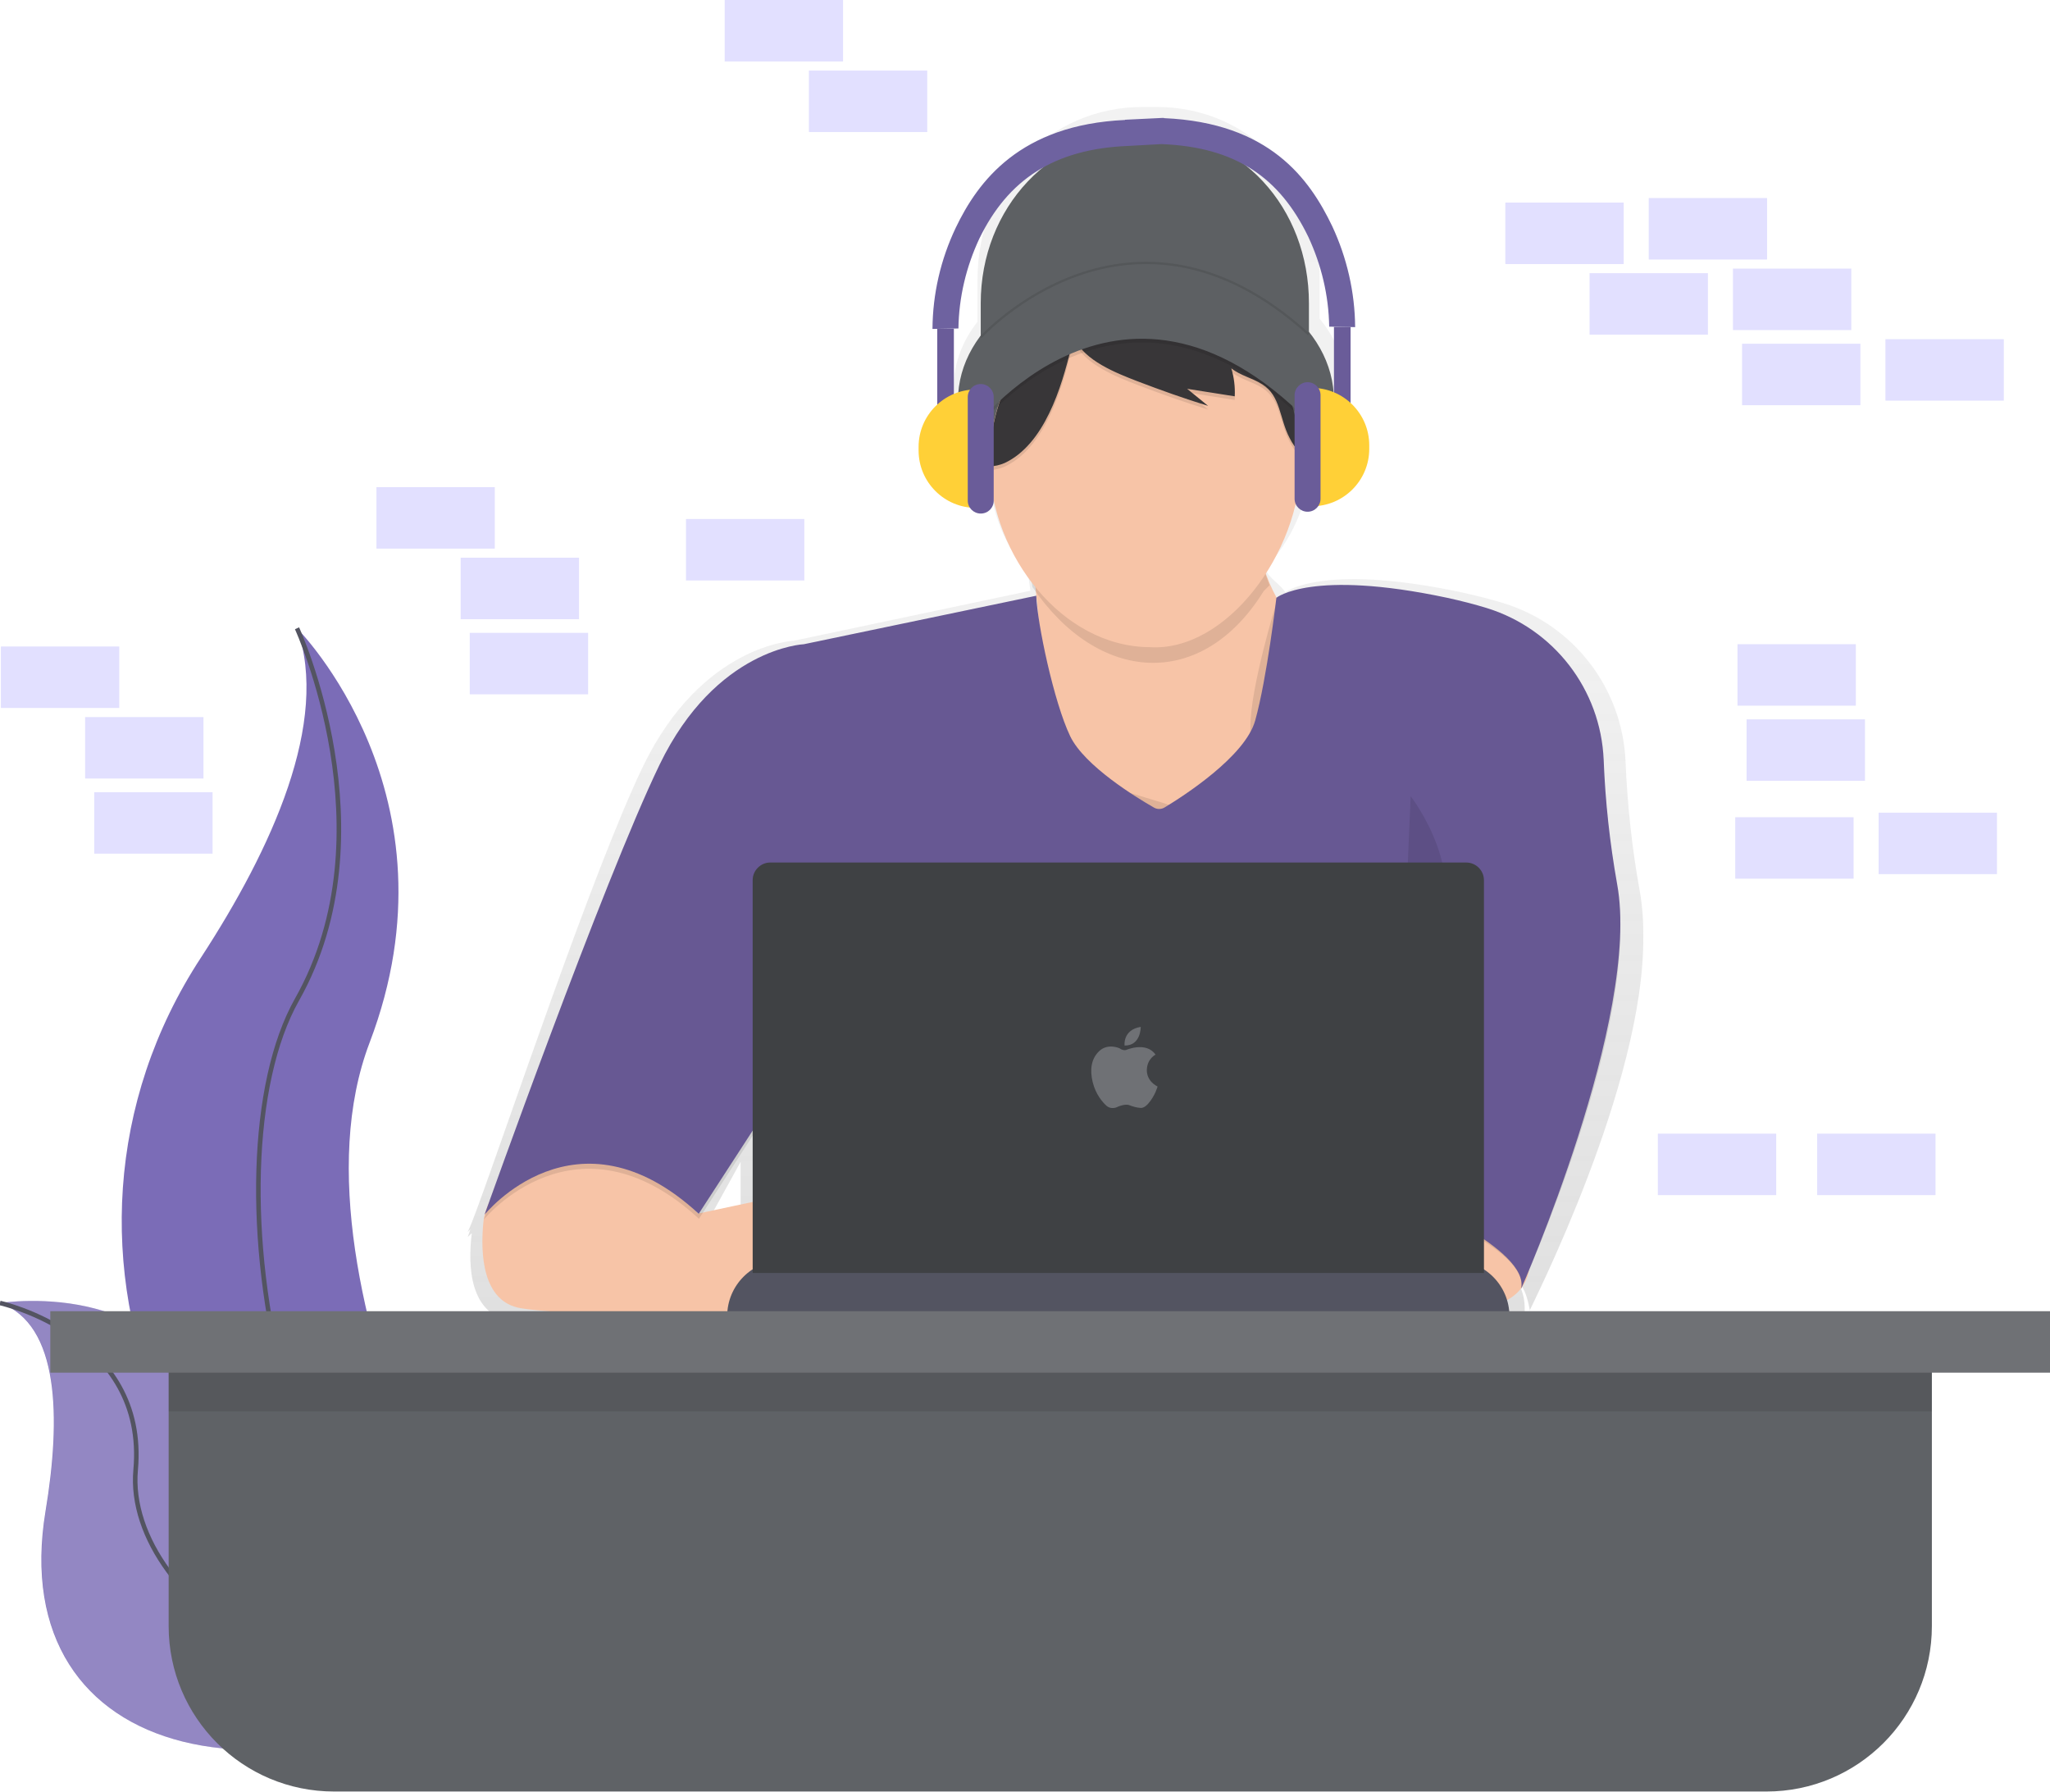
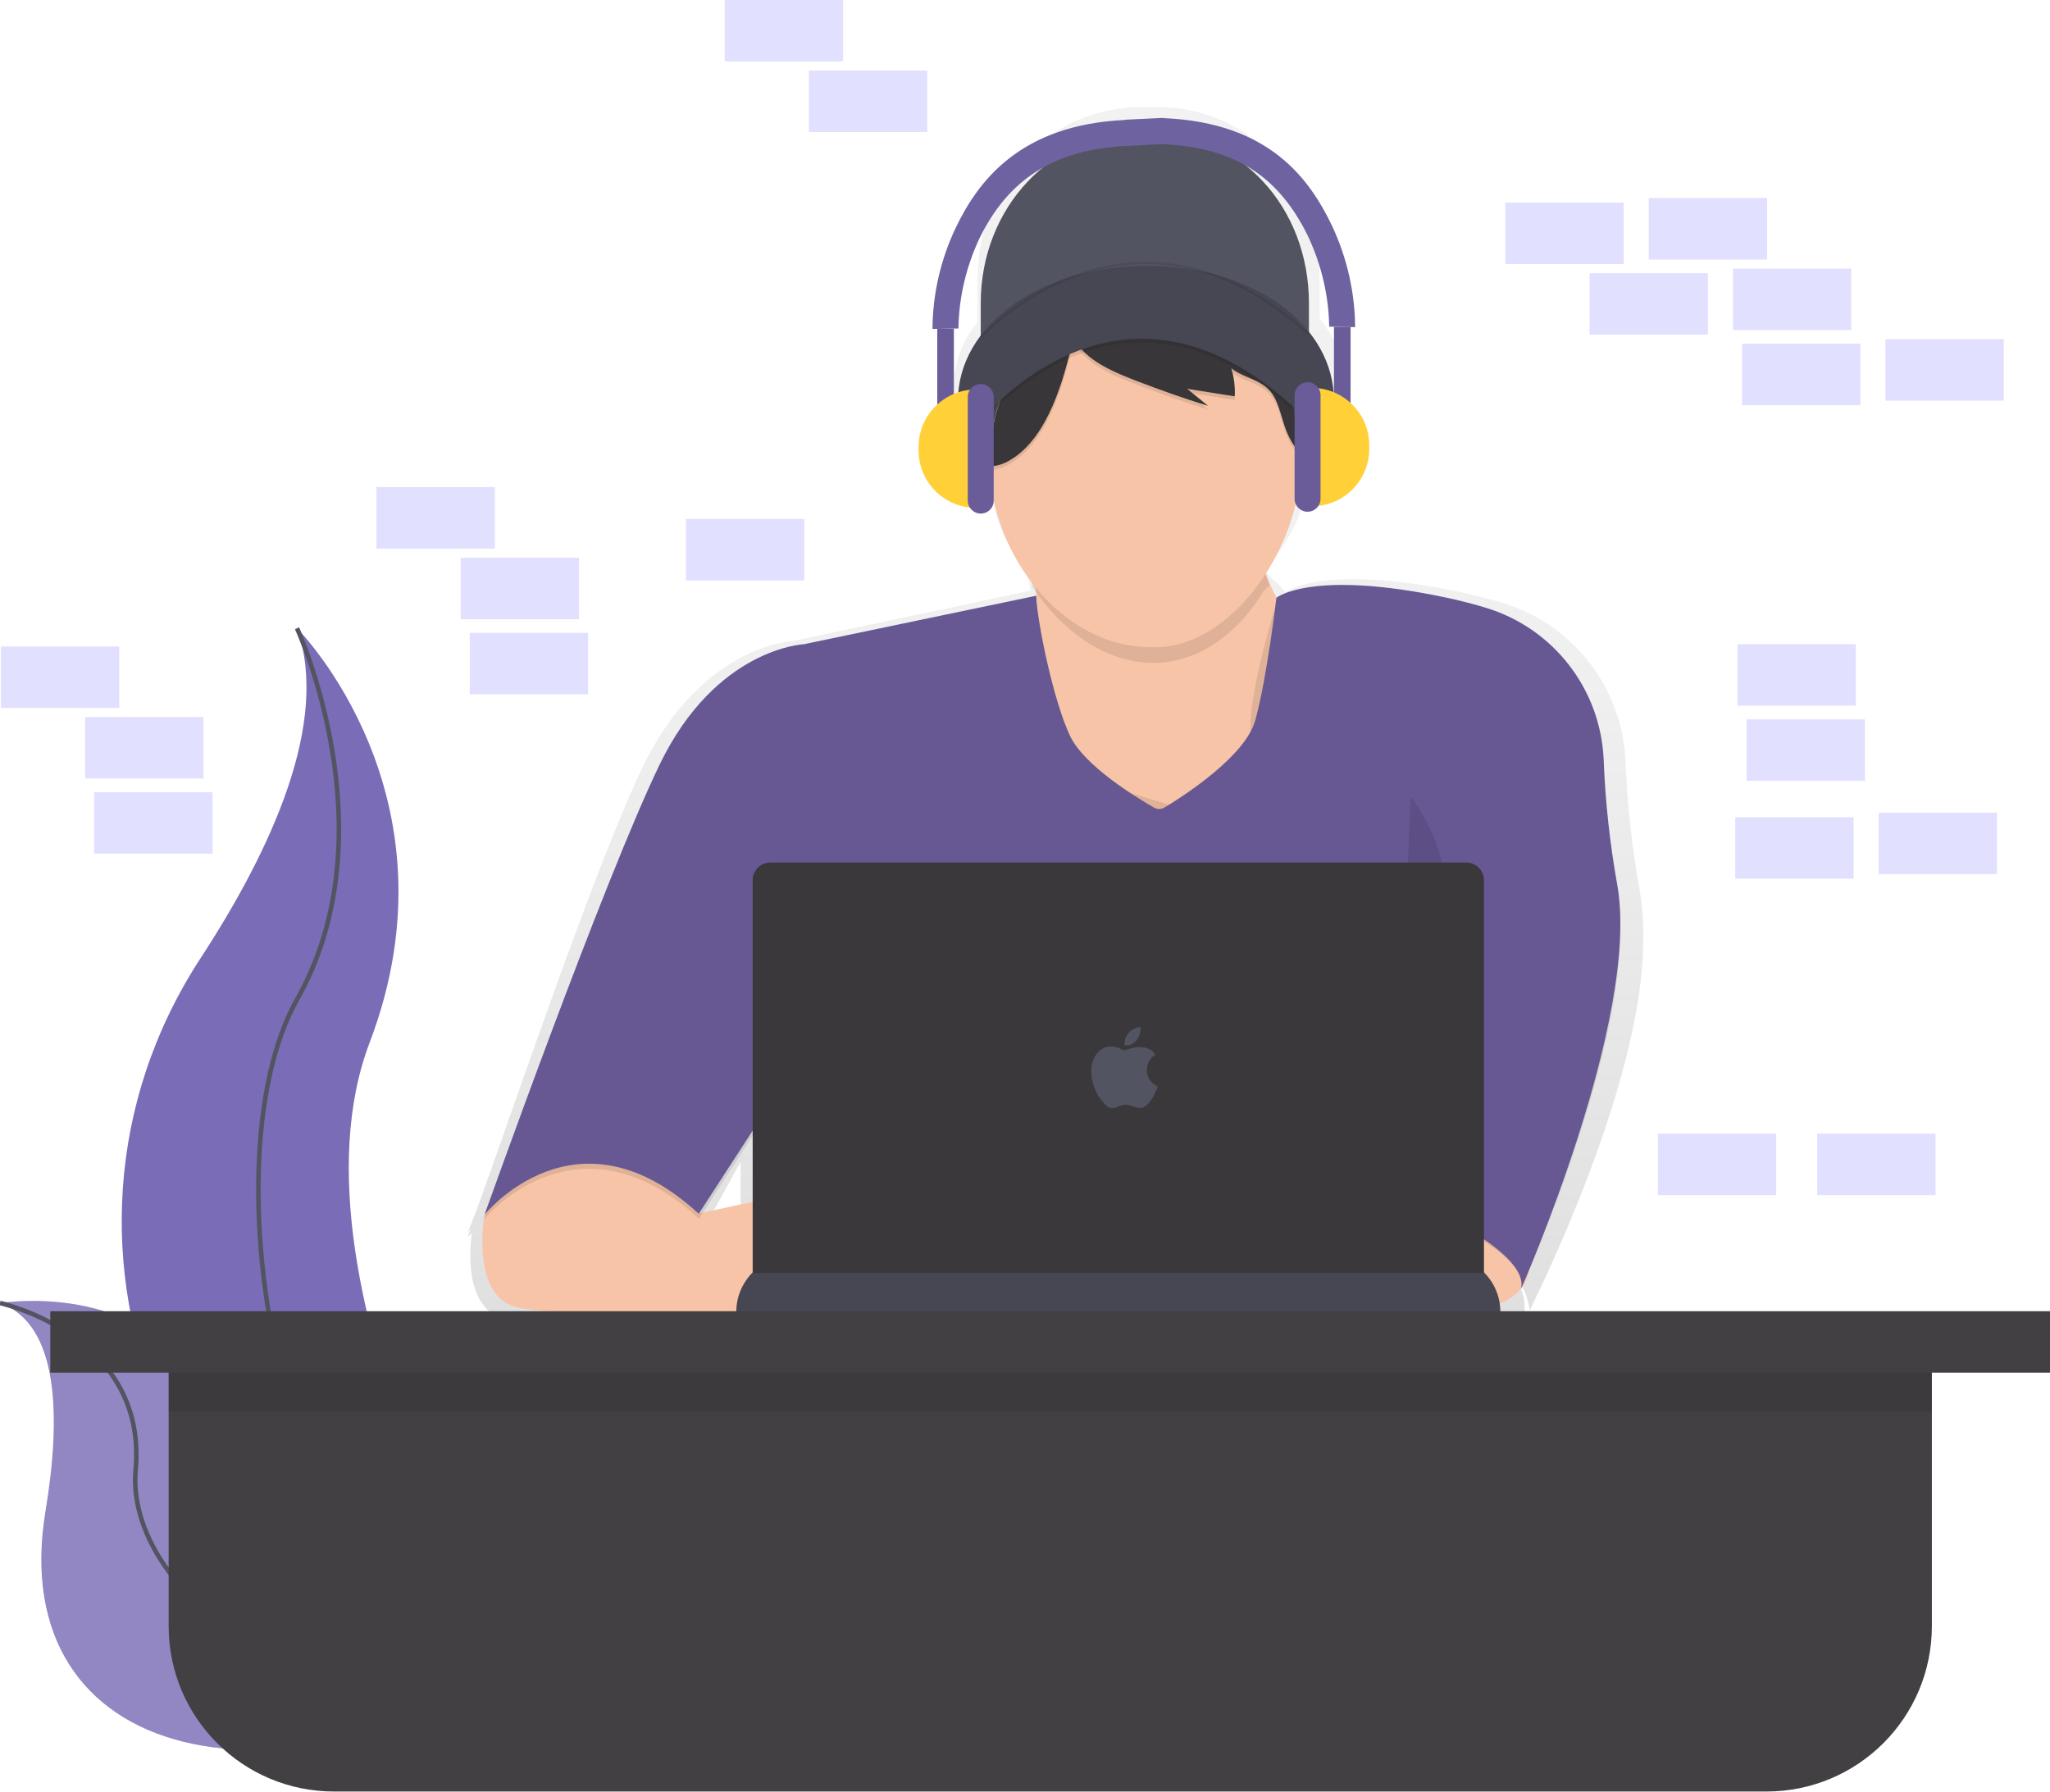
<svg xmlns="http://www.w3.org/2000/svg" version="1.1" id="_x36_088ba52-b752-42bb-ac91-0a74df332082" x="0px" y="0px" viewBox="0 0 900.7 787" style="enable-background:new 0 0 900.7 787;" xml:space="preserve">
  <style type="text/css">
	.st0{opacity:0.2;fill:#6C63FF;enable-background:new    ;}
	.st1{fill:#7B6CB7;}
	.st2{fill:none;stroke:#535461;stroke-width:2;stroke-miterlimit:10;}
	.st3{opacity:0.2;fill:#F5F5F5;enable-background:new    ;}
	.st4{fill:url(#SVGID_1_);}
- 	.st5{fill:#5D6063;}
- 	.st6{fill:#F7C4A7;}
- 	.st7{opacity:0.1;enable-background:new    ;}
- 	.st8{fill:#675893;}
- 	.st9{opacity:0.1;}
- 	.st10{fill:#383638;}
- 	.st11{fill:#535461;}
- 	.st12{fill:#3F4144;}
- 	.st13{opacity:0.1;fill:none;stroke:#000000;stroke-miterlimit:10;enable-background:new    ;}
+ 	.st5{fill:#535461;}
+ 	.st6{fill:#464752;}
+ 	.st7{fill:#F7C4A7;}
+ 	.st8{opacity:0.1;enable-background:new    ;}
+ 	.st9{fill:#675893;}
+ 	.st10{opacity:0.1;}
+ 	.st11{fill:#383638;}
+ 	.st12{opacity:0.1;fill:none;stroke:#000000;stroke-miterlimit:10;enable-background:new    ;}
+ 	.st13{fill:#3A383B;}
	.st14{fill:#6A5C99;}
	.st15{fill:#FFD037;}
	.st16{fill:#6E62A0;}
- 	.st17{fill:#5F6266;}
- 	.st18{fill:#6F7175;}
+ 	.st17{fill:#424043;}
</style>
  <rect x="763.4" y="283" class="st0" width="52" height="27" />
  <rect x="767.4" y="316" class="st0" width="52" height="27" />
  <rect x="724.4" y="87" class="st0" width="52" height="27" />
  <rect x="761.4" y="118" class="st0" width="52" height="27" />
  <rect x="661.4" y="89" class="st0" width="52" height="27" />
  <rect x="828.4" y="149" class="st0" width="52" height="27" />
  <rect x="765.4" y="151" class="st0" width="52" height="27" />
  <rect x="698.4" y="120" class="st0" width="52" height="27" />
  <rect x="825.4" y="357" class="st0" width="52" height="27" />
  <rect x="762.4" y="359" class="st0" width="52" height="27" />
  <path class="st1" d="M130.5,276c0,0,73.3,73.3,31.9,182s70.9,289.6,70.9,289.6s-1.2-0.2-3.4-0.6C79.4,720.5,4.6,548.3,88.4,420.5  C119.4,372.9,145,317.1,130.5,276z" />
  <path class="st2" d="M130.5,276c0,0,41.4,89.8,0,163.1s-7.1,279,102.8,308.5" />
  <path class="st1" d="M0,572.4c0,0,83.6-13.3,91.2,61.6S252,719.3,252,719.3s-1,0.7-2.9,1.9C122.7,804.3,1.8,774.2,20,663.9  C26.8,623,26.2,581.8,0,572.4z" />
  <path class="st3" d="M0.1,572.4c0,0,83.6-13.3,91.2,61.6s160.8,85.3,160.8,85.3s-1,0.7-2.9,1.9c-126.4,83.1-247.3,53-229.1-57.3  C26.9,623,26.3,581.8,0.1,572.4z" />
  <path class="st2" d="M0,572.4c0,0,64.9,14.2,59.6,73.3s96.4,129.8,192.5,73.7" />
  <rect x="0.4" y="284" class="st0" width="52" height="27" />
  <rect x="37.4" y="315" class="st0" width="52" height="27" />
  <rect x="318.4" class="st0" width="52" height="27" />
  <rect x="728.4" y="498" class="st0" width="52" height="27" />
  <rect x="41.4" y="348" class="st0" width="52" height="27" />
  <rect x="355.4" y="31" class="st0" width="52" height="27" />
  <rect x="165.4" y="214" class="st0" width="52" height="27" />
  <rect x="202.4" y="245" class="st0" width="52" height="27" />
  <rect x="301.4" y="228" class="st0" width="52" height="27" />
  <rect x="206.4" y="278" class="st0" width="52" height="27" />
  <rect x="798.4" y="498" class="st0" width="52" height="27" />
-   <linearGradient id="SVGID_1_" gradientUnits="userSpaceOnUse" x1="613.176" y1="649.9" x2="613.176" y2="107.5" gradientTransform="matrix(1 0 0 1 -149.42 -60.5)">
+   <linearGradient id="SVGID_1_" gradientUnits="userSpaceOnUse" x1="613.176" y1="138.1" x2="613.176" y2="680.5" gradientTransform="matrix(1 0 0 -1 -149.42 727.5)">
    <stop offset="0" style="stop-color:#808080;stop-opacity:0.25" />
    <stop offset="0.54" style="stop-color:#808080;stop-opacity:0.12" />
    <stop offset="1" style="stop-color:#808080;stop-opacity:0.1" />
  </linearGradient>
  <path class="st4" d="M720.4,391.1c-3.4-18.7-5.4-37.7-6.2-56.7l0,0c-1.4-32.1-22.8-59.9-53.5-69.4c-5.5-1.7-11.5-3.2-18.1-4.7  c-58.2-12.4-75.9-1.6-77.9-0.1c-1.7-3.1-7.2-6.3-8.4-9.6c-0.1-0.3-0.2-0.7-0.3-1c11.5-12.3,18.5-28.1,19.9-44.9  c9.7-9.8,15.4-21.7,15.4-34.5c0-11-4.2-21.3-11.5-30.2v-17.4c0-41.7-29.8-75.6-71.6-75.6l0,0h-6.1c-41.7,0-72.6,33.8-72.6,75.6l0,0  v18.7c-6.7,8.6-10.5,18.4-10.5,28.9c0,12.5,5.4,24.2,14.8,33.9c1.3,17.4,5.6,33.8,17.7,46.3c0.4,2.8,0.8,5.9,1.2,9.1l-104.1,22  c0,0-40.1,1.6-66,55c-21.9,45.2-60.6,161.2-73.5,195.8l0,0c-2.3,6.3-3.6,8.9-3.6,8.9s0.4-0.4,1.2-1.2l-1.2,3.4c0,0,0.6-0.6,1.8-1.7  c-1.8,14.5-1.1,35.9,17.9,38.9c15.9,2.6,51,8.1,81.9,8.5l0,0h2.1c20.5,0.3,36.1,0.3,36.1,0.3v-0.3l324.6-11v-3.4  c0-3.1-0.6-6.2-1.8-9l0.5-0.6c1.8,2.3,3,7.3,3.5,10.2c0,0.3-0.1,0.6-0.2,0.8l0.2-0.5c0.1,0.9,0-0.4-0.2,0.5  c0.8-2.2,50.7-99.6,50.1-164.6C722.1,404.8,721.6,397.9,720.4,391.1z M454.6,274.4c-0.6-3.1-0.9-6.3-1.1-9.5v-0.1  C453.9,267.9,454.3,271.1,454.6,274.4z M325.4,510.4v26.2l-16.4,3.5L325.4,510.4z" />
  <path class="st5" d="M503.5,57.6L503.5,57.6c41.7,0,71.6,33.8,71.6,75.6v32.2l0,0H430.9l0,0v-32.2C430.9,91.4,461.8,57.6,503.5,57.6  z" />
-   <path class="st5" d="M504,116.8c47.6,0,82.1,26.5,82.1,59.2s-34.6,59.2-82.1,59.2s-83.1-26.5-83.1-59.2S456.5,116.8,504,116.8z" />
-   <path class="st6" d="M451.8,233.3c0,0,15,94.1-3,119.4s55,35.4,55,35.4l75.6-27.5L590,293c0,0-46-25.9-36.5-78.2L451.8,233.3z" />
-   <path class="st6" d="M671.8,550.4c0,0,4.8,20.6-21.1,24.3c-15.3,2.2-30.8,2.1-46.1-0.5l-5.7-51.8h60.2L671.8,550.4z" />
-   <path class="st6" d="M224.3,518.4c-6.7,3.8-11.1,10.6-11.9,18.3c-1.4,14.1-0.5,35.2,16.5,38c25.9,4.2,121,4.2,121,4.2v-55l-43.1,9.2  l-40.4-38.8L224.3,518.4z" />
-   <path class="st7" d="M454.4,263.7l-101.2,21.4c0,0-38.6,1.6-63.4,52.9s-77.2,197.7-77.2,197.7s40.6-49.9,94.5-0.3l39.8-61.6  L339,576.9h278.5v-48.6c0,0,55,20.6,50.8,38c0.8-2.2,53-117.7,42.2-175.8c-3.2-18-5.2-36.2-5.9-54.5l0,0  c-1.3-30.9-21.9-57.6-51.4-66.7c-5.2-1.6-11-3.1-17.4-4.5c-59.7-12.7-75,0-75,0s-11.6,37.6-11.4,54.7c0.3,21.9-31.2,36.5-31.2,36.5  c0.2-3-46.4-12.1-48.6-20.1C467,326.9,450.7,274.2,454.4,263.7z" />
-   <path class="st8" d="M455.3,261.7L353.2,283c0,0-38.6,1.6-63.4,52.9s-76.9,197.7-76.9,197.7s40.2-50.1,94.1-0.4l39.9-61.5l-7.9,103  h278.5v-48.6c0,0,55,22.7,50.8,40.1c0,0,52.9-119.7,42.2-177.9c-3.2-18-5.2-36.2-5.9-54.5l0,0c-1.3-30.9-21.9-57.6-51.4-66.7  c-5.2-1.6-11-3.1-17.4-4.5c-59.7-12.7-75,0-75,0s-4.1,35.2-9.3,53.9c-4.4,15.8-31.5,33.2-39.8,38.2c-1.5,0.9-3.3,0.9-4.8,0  c-7.5-4.3-30.4-18.2-36.7-31.3C463,308.4,455.7,273.6,455.3,261.7z" />
-   <path class="st7" d="M557.8,257.1c-11.1-31.5-9-5.5-2.8-37.5L453.4,238c0,0-1.5,7.9,0.2,19.8c28.8,42.5,74.4,45.8,101.6,1.9  C556.1,258.8,556.9,258,557.8,257.1L557.8,257.1z" />
-   <path class="st6" d="M571.6,203.2c-0.5,39.8-32.8,83.2-66.4,81.1c-38.8-0.2-69.3-40.6-70.4-79.3c0-0.6,0-1.2,0-1.7  c0-27.5,12.6-52.5,37.3-64.6c2.2-1.1,4.4-2,6.6-2.8c11.8-4.3,24.6-5.5,37-3.4l0,0c32.8,5.6,53.4,32.9,55.6,66.1  C571.6,200,571.6,201.6,571.6,203.2z" />
-   <g class="st9">
+   <path class="st6" d="M504,116.8c47.6,0,82.1,26.5,82.1,59.2s-34.6,59.2-82.1,59.2s-83.1-26.5-83.1-59.2S456.5,116.8,504,116.8z" />
+   <path class="st7" d="M451.8,233.3c0,0,15,94.1-3,119.4s55,35.4,55,35.4l75.6-27.5L590,293c0,0-46-25.9-36.5-78.2L451.8,233.3z" />
+   <path class="st7" d="M671.8,550.4c0,0,4.8,20.6-21.1,24.3c-15.3,2.2-30.8,2.1-46.1-0.5l-5.7-51.8h60.2L671.8,550.4z" />
+   <path class="st7" d="M224.3,518.4c-6.7,3.8-11.1,10.6-11.9,18.3c-1.4,14.1-0.5,35.2,16.5,38c25.9,4.2,121,4.2,121,4.2v-55l-43.1,9.2  l-40.4-38.8L224.3,518.4z" />
+   <path class="st8" d="M454.4,263.7l-101.2,21.4c0,0-38.6,1.6-63.4,52.9s-77.2,197.7-77.2,197.7s40.6-49.9,94.5-0.3l39.8-61.6  L339,576.9h278.5v-48.6c0,0,55,20.6,50.8,38c0.8-2.2,53-117.7,42.2-175.8c-3.2-18-5.2-36.2-5.9-54.5l0,0  c-1.3-30.9-21.9-57.6-51.4-66.7c-5.2-1.6-11-3.1-17.4-4.5c-59.7-12.7-75,0-75,0s-11.6,37.6-11.4,54.7c0.3,21.9-31.2,36.5-31.2,36.5  c0.2-3-46.4-12.1-48.6-20.1C467,326.9,450.7,274.2,454.4,263.7z" />
+   <path class="st9" d="M455.3,261.7L353.2,283c0,0-38.6,1.6-63.4,52.9s-76.9,197.7-76.9,197.7s40.2-50.1,94.1-0.4l39.9-61.5l-7.9,103  h278.5v-48.6c0,0,55,22.7,50.8,40.1c0,0,52.9-119.7,42.2-177.9c-3.2-18-5.2-36.2-5.9-54.5l0,0c-1.3-30.9-21.9-57.6-51.4-66.7  c-5.2-1.6-11-3.1-17.4-4.5c-59.7-12.7-75,0-75,0s-4.1,35.2-9.3,53.9c-4.4,15.8-31.5,33.2-39.8,38.2c-1.5,0.9-3.3,0.9-4.8,0  c-7.5-4.3-30.4-18.2-36.7-31.3C463,308.4,455.7,273.6,455.3,261.7z" />
+   <path class="st8" d="M557.8,257.1c-11.1-31.5-9-5.5-2.8-37.5L453.4,238c0,0-1.5,7.9,0.2,19.8c28.8,42.5,74.4,45.8,101.6,1.9  C556.1,258.8,556.9,258,557.8,257.1L557.8,257.1z" />
+   <path class="st7" d="M571.6,203.2c-0.5,39.8-32.8,83.2-66.4,81.1c-38.8-0.2-69.3-40.6-70.4-79.3c0-0.6,0-1.2,0-1.7  c0-27.5,12.6-52.5,37.3-64.6c2.2-1.1,4.4-2,6.6-2.8c11.8-4.3,24.6-5.5,37-3.4l0,0c32.8,5.6,53.4,32.9,55.6,66.1  C571.6,200,571.6,201.6,571.6,203.2z" />
+   <g class="st10">
    <path d="M478.7,137.4L478.7,137.4c-2.2,0.8-4.4,1.7-6.5,2.8c-24.7,12.1-37.3,37.1-37.3,64.6c0,0.6,0,1.2,0,1.7   c2.2-0.1,4.4-0.6,6.5-1.5c17.5-8.2,25-33.2,29.2-50.6C472,148.1,473.4,141.1,478.7,137.4z" />
    <path d="M533.7,139.4c-5.7-2.6-11.7-4.5-17.9-5.5c5.1,1.2,9.6,4,12.8,8.1c1.6,2.2,2.9,4.5,3.9,7c-19.4-8.5-41.5-8-60.5,1.2   c4.5,9.9,18.5,15.3,27.8,18.9c10.2,3.9,20.6,7.6,31,10.8l-9.2-7.5l20.9,3.3c0.2-4.2-0.3-8.3-1.5-12.3c4,3.2,9.3,4.3,13.6,7   c8.1,5.1,7.5,15,12,23.6c1.2,2.3,2.5,4.6,4.7,6C569.7,173.7,557.7,150.5,533.7,139.4z" />
  </g>
-   <path class="st10" d="M478.7,135.8L478.7,135.8c-2.2,0.8-4.4,1.7-6.5,2.8c-24.7,12.1-37.3,37.1-37.3,64.6c0,0.6,0,1.2,0,1.7  c2.2-0.1,4.4-0.6,6.5-1.5c17.5-8.2,25-33.2,29.2-50.6C472,146.5,473.4,139.4,478.7,135.8z" />
-   <path class="st10" d="M533.7,137.8c-5.7-2.6-11.7-4.5-17.9-5.5c5.1,1.2,9.6,4,12.8,8.1c1.6,2.2,2.9,4.5,3.9,7  c-19.4-8.5-41.5-8-60.5,1.2c4.5,9.9,18.5,15.3,27.8,18.9c10.2,3.9,20.6,7.6,31,10.8l-9.2-7.5l20.9,3.3c0.2-4.2-0.3-8.3-1.5-12.3  c4,3.2,9.3,4.3,13.6,7c8.1,5.1,7.5,15,12,23.6c1.2,2.3,2.5,4.6,4.7,6C569.7,172.1,557.7,148.8,533.7,137.8z" />
-   <path class="st7" d="M426.7,191.3c0,0,67-92,152.6,0l-7.4-20.6c0,0-36.2-58.7-64.7-46s-53.5,21.7-53.5,21.7L426.7,191.3z" />
-   <path class="st5" d="M426.7,189.7c0,0,67-92,152.6,0l-7.4-20.6c0,0-36.2-58.7-64.7-46s-53.5,21.7-53.5,21.7L426.7,189.7z" />
-   <path class="st7" d="M362.9,387.9c0,0-15.9,42.3,6.3,80.3c22.2,38-19.5,53.9-19.5,53.9" />
-   <path class="st7" d="M619.8,349.8c0,0,27.5,34.9,9.5,66.1s-16.9,106.2-16.9,106.2" />
-   <path class="st11" d="M343.9,553.7h294.8c13.5,0,24.5,11,24.5,24.5l0,0l0,0H319.5l0,0l0,0C319.5,564.7,330.4,553.7,343.9,553.7z" />
-   <path class="st12" d="M338.4,378.9h305.8c4.3,0,7.8,3.5,7.8,7.8v172.5l0,0H330.7l0,0V386.6C330.7,382.4,334.2,378.9,338.4,378.9z" />
-   <path class="st13" d="M430.9,148.2c0,0,65.7-72.7,144.1-1.3" />
+   <path class="st11" d="M478.7,135.8L478.7,135.8c-2.2,0.8-4.4,1.7-6.5,2.8c-24.7,12.1-37.3,37.1-37.3,64.6c0,0.6,0,1.2,0,1.7  c2.2-0.1,4.4-0.6,6.5-1.5c17.5-8.2,25-33.2,29.2-50.6C472,146.5,473.4,139.4,478.7,135.8z" />
+   <path class="st11" d="M533.7,137.8c-5.7-2.6-11.7-4.5-17.9-5.5c5.1,1.2,9.6,4,12.8,8.1c1.6,2.2,2.9,4.5,3.9,7  c-19.4-8.5-41.5-8-60.5,1.2c4.5,9.9,18.5,15.3,27.8,18.9c10.2,3.9,20.6,7.6,31,10.8l-9.2-7.5l20.9,3.3c0.2-4.2-0.3-8.3-1.5-12.3  c4,3.2,9.3,4.3,13.6,7c8.1,5.1,7.5,15,12,23.6c1.2,2.3,2.5,4.6,4.7,6C569.7,172.1,557.7,148.8,533.7,137.8z" />
+   <path class="st8" d="M426.7,191.3c0,0,67-92,152.6,0l-7.4-20.6c0,0-36.2-58.7-64.7-46s-53.5,21.7-53.5,21.7L426.7,191.3z" />
+   <path class="st6" d="M426.7,189.7c0,0,67-92,152.6,0l-7.4-20.6c0,0-36.2-58.7-64.7-46s-53.5,21.7-53.5,21.7L426.7,189.7z" />
+   <path class="st8" d="M362.9,387.9c0,0-15.9,42.3,6.3,80.3c22.2,38-19.5,53.9-19.5,53.9" />
+   <path class="st8" d="M619.8,349.8c0,0,27.5,34.9,9.5,66.1s-16.9,106.2-16.9,106.2" />
+   <path class="st12" d="M430.9,148.2c0,0,65.7-72.7,144.1-1.3" />
+   <path class="st6" d="M659.2,576.3H323.5l0,0c0-13.5,11-24.5,24.5-24.5h286.7C648.2,551.8,659.2,562.7,659.2,576.3L659.2,576.3z" />
+   <path class="st13" d="M338.4,378.9h305.8c4.3,0,7.8,3.5,7.8,7.8v172.5l0,0H330.7l0,0V386.6C330.7,382.4,334.2,378.9,338.4,378.9z" />
  <rect x="586.1" y="143.6" class="st14" width="7.3" height="41.4" />
  <path class="st15" d="M576.4,170.4L576.4,170.4c13.9,0,25.2,11.3,25.2,25.2v1.6c0,13.9-11.3,25.2-25.2,25.2l0,0l0,0V170.4  L576.4,170.4z" />
  <path class="st14" d="M574.5,167.9L574.5,167.9c3.1,0,5.7,2.5,5.7,5.7v45.5c0,3.1-2.5,5.7-5.7,5.7l0,0c-3.1,0-5.7-2.5-5.7-5.7v-45.5  C568.8,170.5,571.4,167.9,574.5,167.9z" />
  <rect x="411.8" y="144.4" class="st14" width="7.3" height="41.4" />
  <path class="st15" d="M428.8,223.1L428.8,223.1c-13.9,0-25.2-11.3-25.2-25.2v-1.6c0-13.9,11.3-25.2,25.2-25.2l0,0l0,0V223.1  L428.8,223.1z" />
  <path class="st14" d="M430.9,225.6L430.9,225.6c-3.1,0-5.7-2.5-5.7-5.7v-45.5c0-3.1,2.5-5.7,5.7-5.7l0,0c3.1,0,5.7,2.5,5.7,5.7v45.5  C436.6,223.1,434.1,225.6,430.9,225.6z" />
  <path class="st16" d="M585.3,99.3c-9.9-20.6-27.4-45.4-73.9-47.4v-0.1h-0.6l0,0l-16.5,0.8v0.1c-46.1,2.1-64.6,26.9-74.4,47.4  c-6.6,13.9-10.1,29-10.2,44.4l5.7-0.1l5.7-0.1c0.2-13.7,3.4-27.1,9.2-39.5c12.5-25.7,32.6-39.4,65.5-40.7l0,0l14.5-0.8l0,0  c32.9,1.3,52,14.9,64.5,40.7c5.8,12.4,9,25.9,9.2,39.5l5.7,0.1l5.7,0.1C595.3,128.4,591.8,113.2,585.3,99.3z" />
-   <path class="st17" d="M74.1,579h774.7v135.3c0,40.2-32.5,72.7-72.7,72.7H146.8c-40.2,0-72.7-32.5-72.7-72.7V579z" />
-   <rect x="74.1" y="593" class="st7" width="774.7" height="27" />
-   <rect x="22.1" y="576" class="st18" width="878.6" height="27" />
+   <path class="st17" d="M74.1,579h774.7v135.3c0,40.2-32.5,72.7-72.7,72.7H146.8c-40.2,0-72.7-32.5-72.7-72.7  C74.1,714.3,74.1,579,74.1,579z" />
+   <rect x="74.1" y="593" class="st8" width="774.7" height="27" />
+   <rect x="22.1" y="576" class="st17" width="878.6" height="27" />
  <g>
-     <path class="st18" d="M494.6,461.3c0,0,9-4,13.1,2c0,0-3.5,1.7-3.8,6.3c0,0-0.7,4.9,4.7,7.7c0,0-1.1,4.1-4.1,7.5   c0,0-1.7,2.1-3.4,1.9c-1.6-0.1-3.4-0.6-5.2-1.3c0,0-1.9-0.6-5.5,1.1c0,0-2.4,0.9-4.2-0.7s-4.8-5.1-6.1-10.4   c-1.3-5.3-0.8-10.3,3-13.8c3.8-3.4,8.8-1.1,8.8-1.1S493.1,461.5,494.6,461.3z" />
-     <path class="st18" d="M494.1,459.3c0,0-0.9-6.9,7.1-8.2C501.2,451.2,501.3,459.4,494.1,459.3z" />
+     <path class="st5" d="M494.6,461.3c0,0,9-4,13.1,2c0,0-3.5,1.7-3.8,6.3c0,0-0.7,4.9,4.7,7.7c0,0-1.1,4.1-4.1,7.5   c0,0-1.7,2.1-3.4,1.9c-1.6-0.1-3.4-0.6-5.2-1.3c0,0-1.9-0.6-5.5,1.1c0,0-2.4,0.9-4.2-0.7s-4.8-5.1-6.1-10.4   c-1.3-5.3-0.8-10.3,3-13.8c3.8-3.4,8.8-1.1,8.8-1.1S493.1,461.5,494.6,461.3z" />
+     <path class="st5" d="M494.1,459.3c0,0-0.9-6.9,7.1-8.2C501.2,451.2,501.3,459.4,494.1,459.3z" />
  </g>
</svg>
